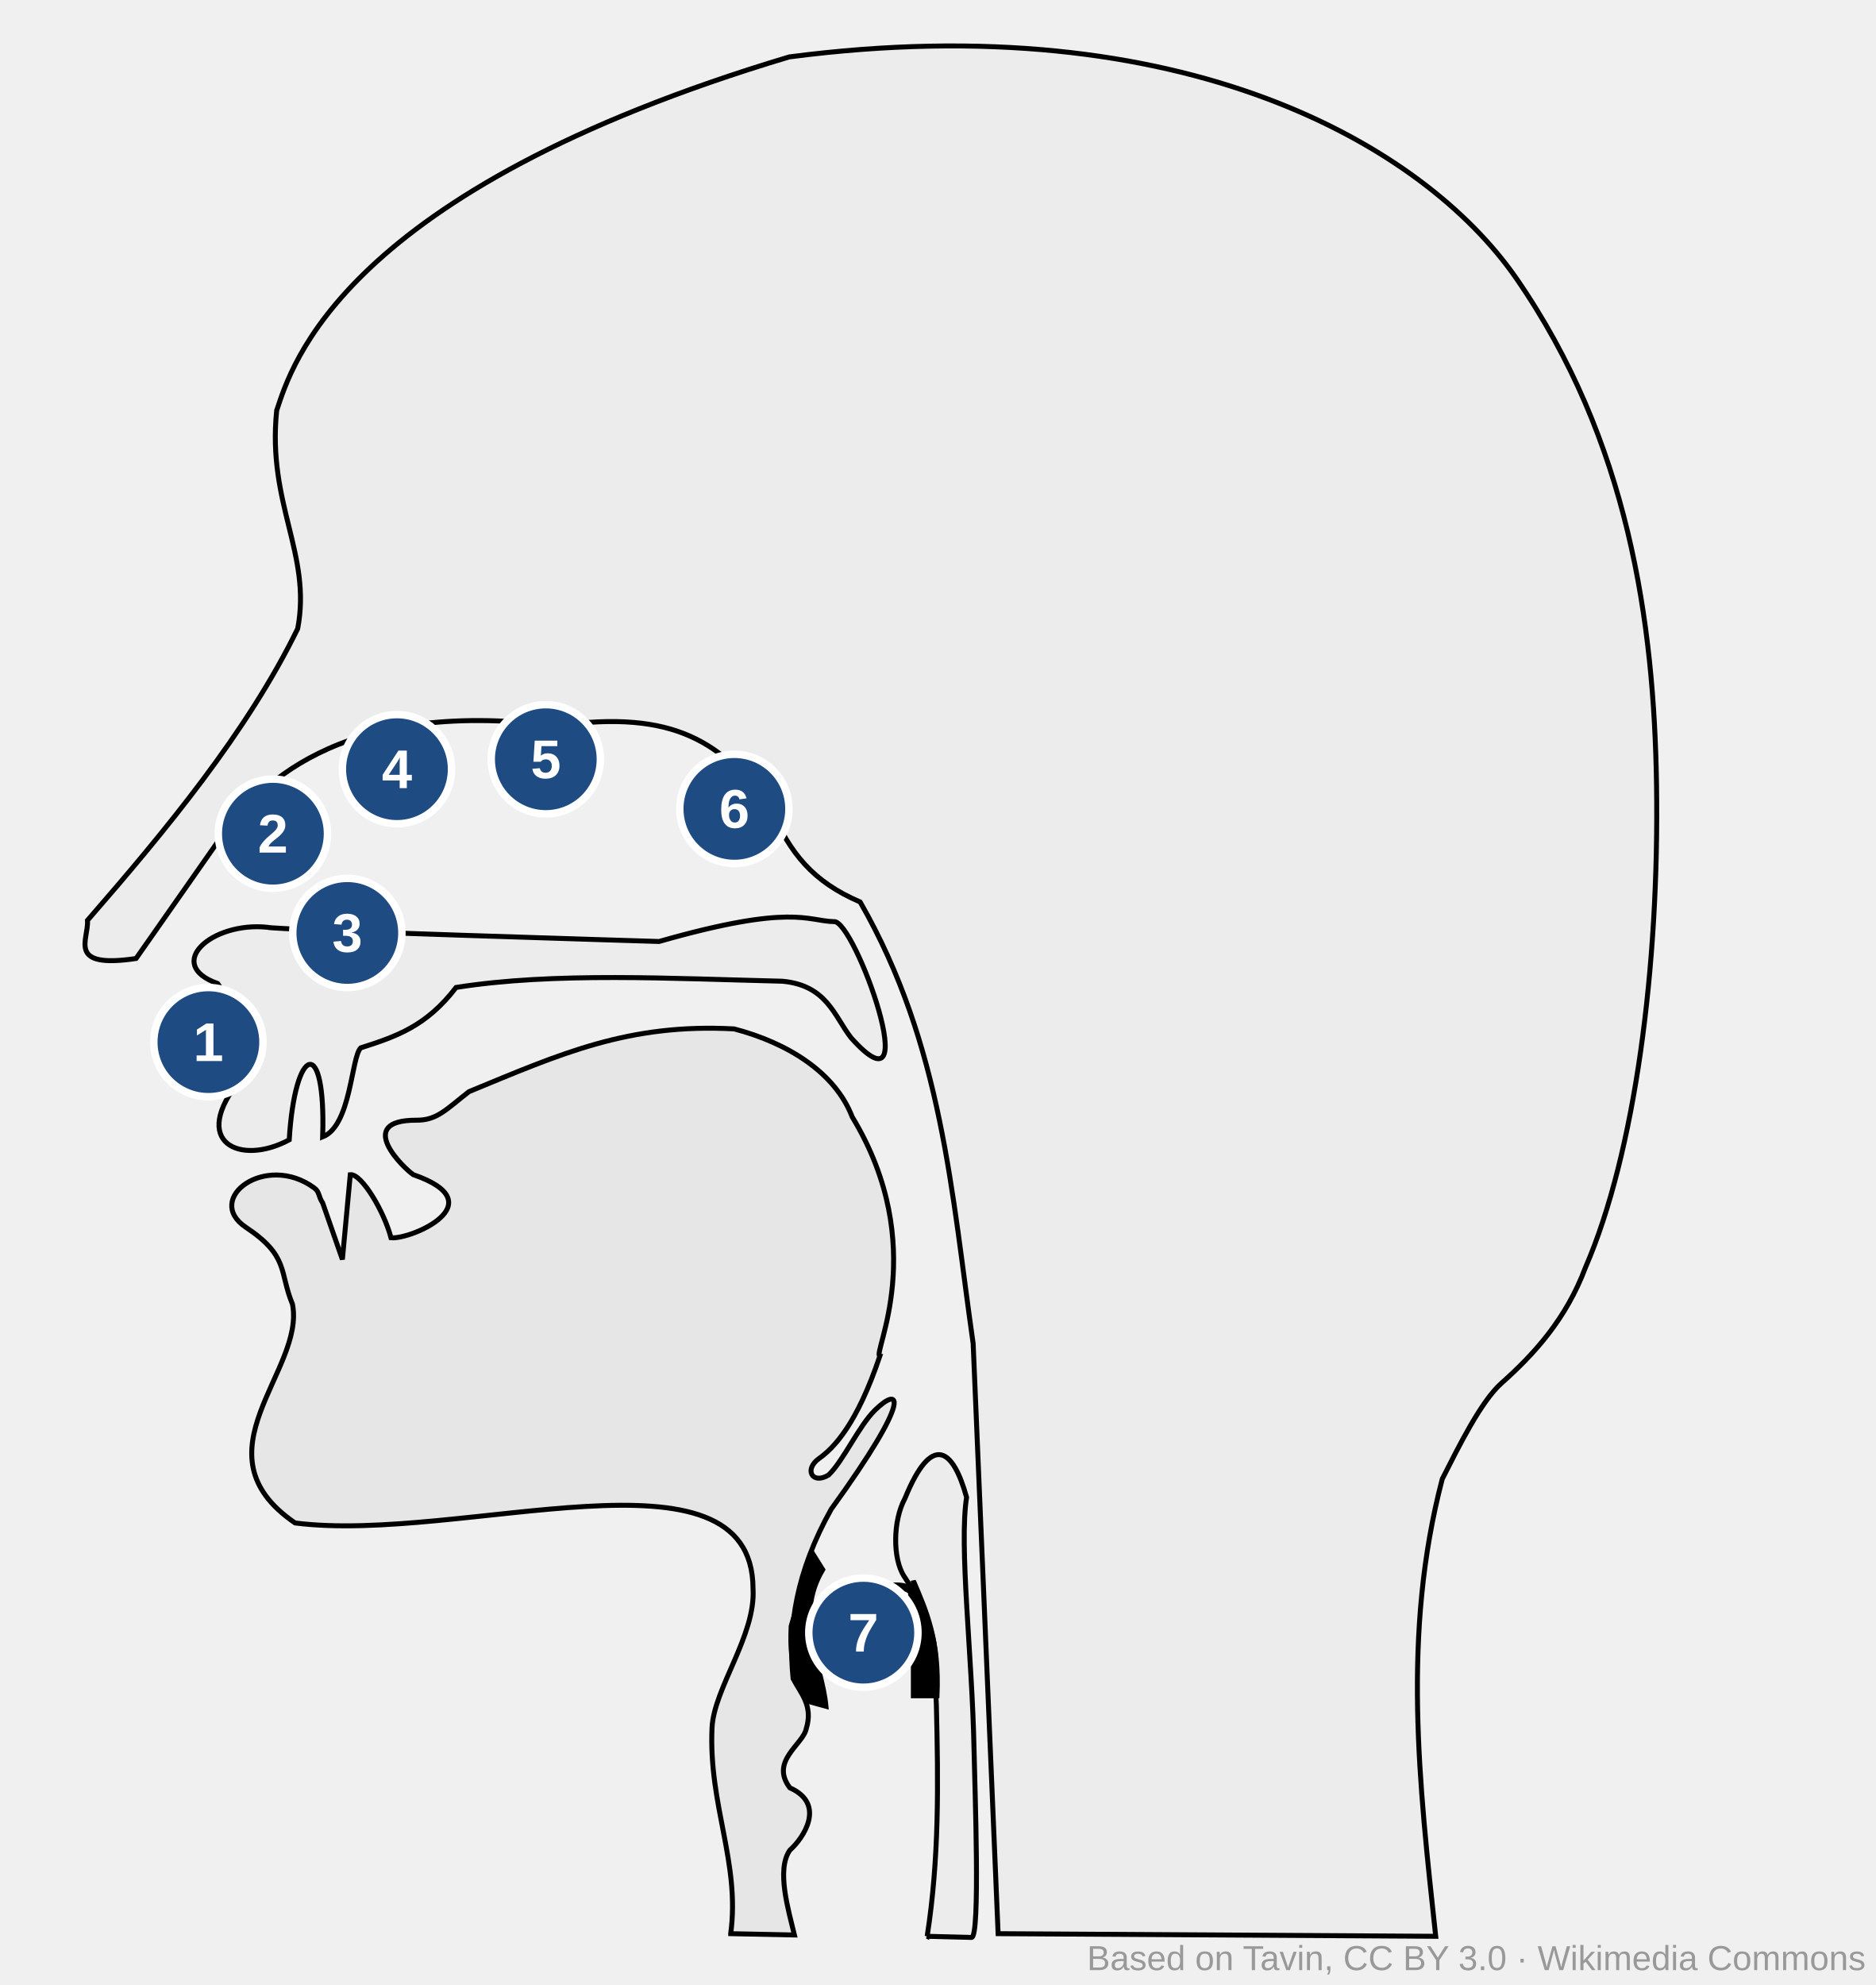
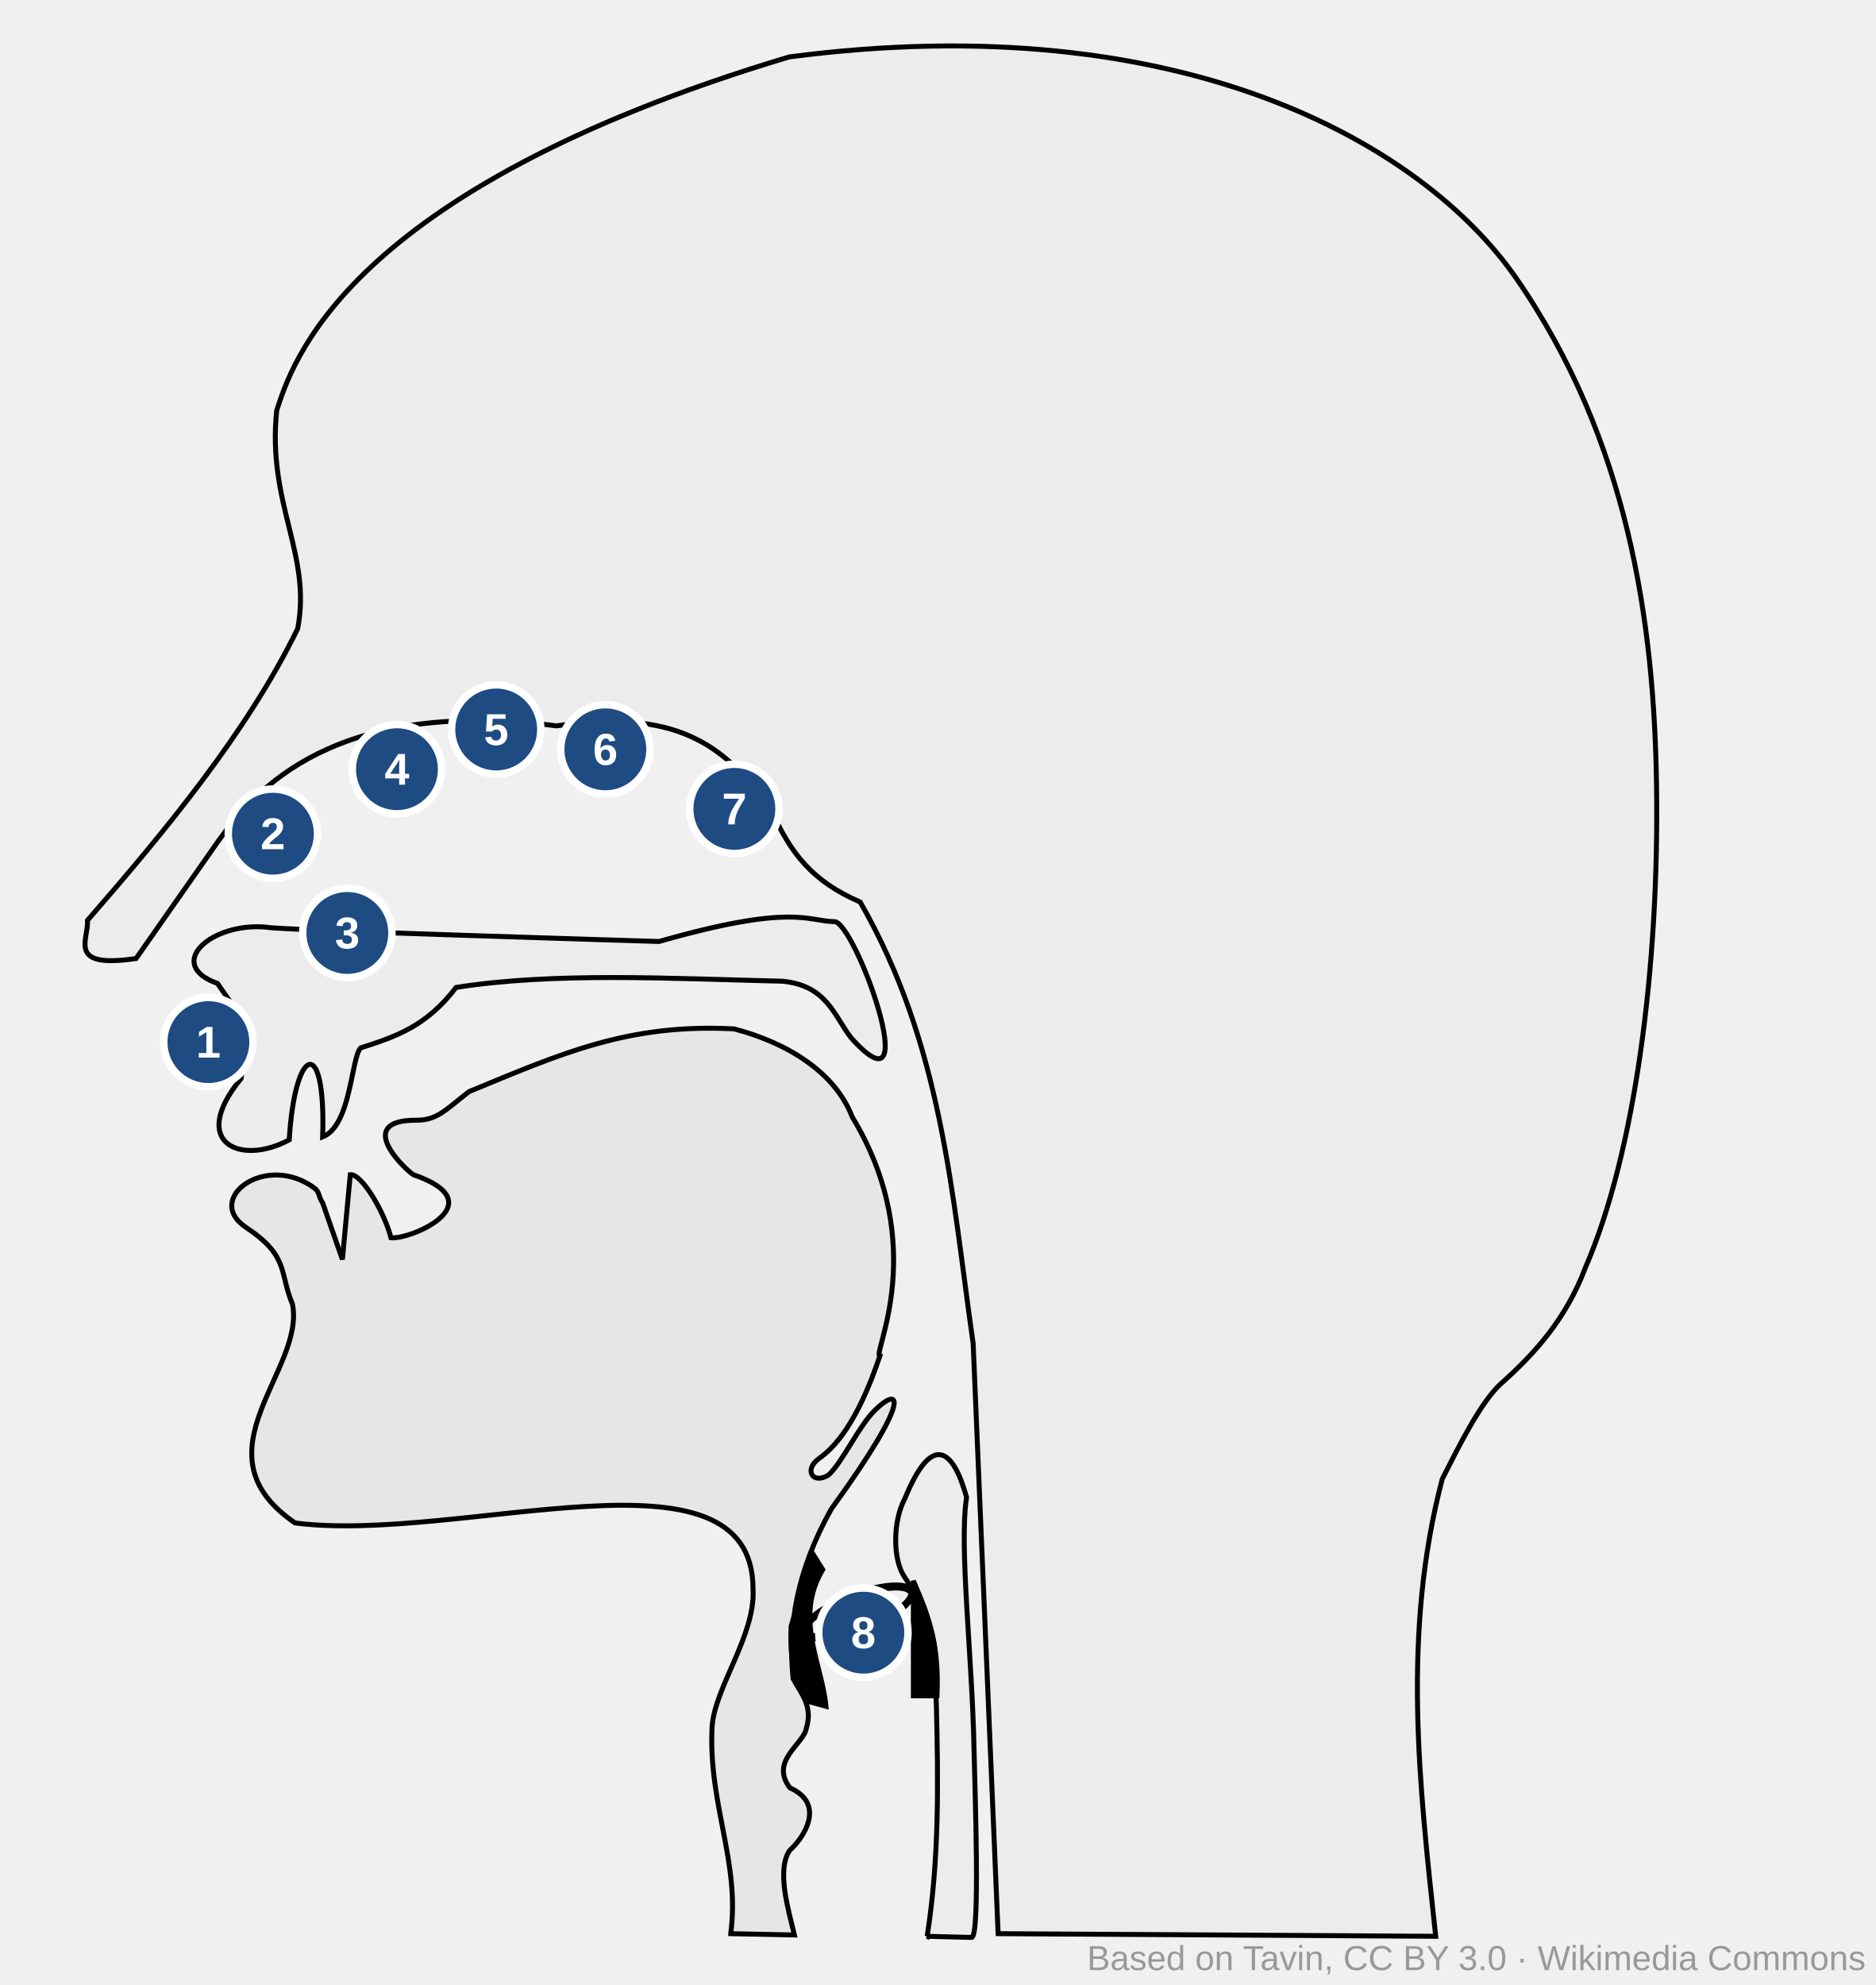
<svg xmlns="http://www.w3.org/2000/svg" id="svg2" version="1.1" width="378" height="400" viewBox="0 0 378 400">
  <defs id="defs6">
    <style>
      .lbl-circle { fill:#1e4b82; stroke:#fff; stroke-width:1.5; }
-       .lbl-text   { fill:#fff; font-family:Arial,sans-serif; font-size:11px;
+       .lbl-text   { fill:#fff; font-family:Arial,sans-serif; font-size:9px;
                    font-weight:bold; text-anchor:middle; dominant-baseline:central; }
      .attrib     { fill:#999; font-family:Arial,sans-serif; font-size:7px;
                    text-anchor:end; }
    </style>
  </defs>
  <g id="g2990">
    <path id="path3015" d="m 147.262,389.656 12.844,0.265 c -1.193,-4.989 -3.681,-13.139 -0.927,-17.082 2.621,-2.302 7.465,-9.257 1e-5,-12.58 -4.075,-5.401 2.691,-8.708 3.31,-11.918 1.426,-4.637 -1.093,-7.083 -2.648,-10.064 -1.074,-10.44 0.651,-21.61 7.68,-34.164 16.693,-23.05 13.796,-24.854 8.803,-19.935 -3.289,3.24 -6.363,10.221 -9.332,13.049 -3.316,2.025 -5.008,-1.142 -1.905,-3.34 2.977,-2.109 7.626,-6.897 12.234,-20.628 -1.626,-0.289 10.284,-22.035 -5.576,-48.199 -3.466,-8.996 -13.03,-14.905 -23.791,-17.725 -21.36,-1.146 -34.961,5.032 -53.437,12.644 -4.627,3.6 -6.414,5.77 -10.567,5.754 -12.741,-0.049 -2.452,9.805 -0.646,10.979 16.576,5.72 -0.443,13.104 -4.502,12.712 -1.428,-5.402 -5.948,-12.95 -8.21,-12.712 l -1.589,17.082 -3.973,-11.388 c -0.916,-1.36 -0.577,-2.199 -1.696,-3.022 -9.804,-7.212 -22.326,2.213 -13.797,7.921 8.772,5.816 6.706,9.038 9.402,15.493 2.679,13.382 -20.124,29.977 0.53,44.095 33.385,4.275 92.2,-17.574 92.295,13.242 0.563,9.433 -7.91,20.079 -8.268,28.072 -0.7,15.634 5.701,27.109 3.766,41.447 z" style="fill:#e6e6e6;stroke:#000000;stroke-width:1px;stroke-linecap:butt;stroke-linejoin:miter;stroke-opacity:1" />
    <path id="path2989" d="m 201.156,389.656 88.19,0.53 c -3.297,-30.563 -6.876,-60.968 1.324,-92.162 3.336,-6.569 7.791,-15.613 11.919,-19.288 6.661,-5.929 13.047,-12.95 16.948,-23.35 9.951,-22.972 14.871,-60.491 14.312,-97.258 C 333.353,125.566 328.268,88.803 305.501,55.965 286.869,29.199 238.471,1.071 159.047,11.473 68.666,38.55 58.723,73.868 55.762,82.713 c -1.948,18.852 7.092,28.901 4.237,43.962 -10.19,20.859 -26.637,40.708 -42.373,58.793 0.314,3.825 -4.353,9.785 9.799,7.68 l 16.685,-23.835 c 7.321,-10.169 23.367,-28.763 68.062,-23.041 23.795,-3.403 33.544,3.362 43.168,16.685 3.912,9.024 8.467,14.705 18.009,18.803 16.59,28.877 18.438,58.745 22.776,88.984 z" style="fill:#ececec;stroke:#000000;stroke-width:1px;stroke-linecap:butt;stroke-linejoin:miter;stroke-opacity:1" />
    <path id="path2991" d="m 168.048,185.72 c -5.394,-0.132 -8.418,-3.659 -35.219,4 0,0 -77.918,-2.338 -78.977,-2.868 -11.216,-1.15 -20.871,7.49 -9.992,11.337 2.763,4.283 6.362,7.088 4.741,19.128 -10.663,12.978 -0.162,17.685 9.686,12.373 1.149,-19.054 7.417,-21.268 6.739,-0.594 5.754,-2.237 5.727,-16.027 7.677,-17.939 7.204,-2.309 13.217,-4.35 19.215,-12.173 19.736,-3.135 43.692,-1.776 65.754,-1.258 9.052,0.829 10.496,7.155 13.887,11.445 15.398,17.143 0.593,-24.084 -3.511,-23.451 z" style="fill:#ececec;stroke:#000000;stroke-width:1px;stroke-linecap:butt;stroke-linejoin:miter;stroke-opacity:1" />
    <path id="path3017" d="m 186.855,390.186 8.951,0.227 c 1.779,0.045 0.648,-30.15 0.49,-38.142 -0.371,-18.74 -3.034,-40.668 -1.495,-50.539 -2.684,-9.724 -6.951,-13.21 -12.447,0.265 -2.389,4.4 -2.486,12.098 -0.132,15.666 8.4,12.732 5.982,17.881 6.488,25.913 0.384,15.867 0.581,30.96 -1.854,46.611 z" style="fill:#ececec;stroke:#000000;stroke-width:1px;stroke-linecap:butt;stroke-linejoin:miter;stroke-opacity:1" />
    <path transform="matrix(0.4876283,-0.1779116,0.1457737,0.5951332,466.1326,-20.33025)" d="m -689.098,367.425 c 0,3.118 -9.841,5.645 -21.981,5.645 -12.14,0 -21.981,-2.527 -21.981,-5.645 0,-3.118 9.841,-5.645 21.981,-5.645 12.14,0 21.981,2.527 21.981,5.645 z" id="path3019" style="fill:none;stroke:#000000;stroke-width:2.6;stroke-linecap:butt;stroke-linejoin:miter;stroke-miterlimit:4;stroke-opacity:1;stroke-dasharray:none" />
    <path id="path3021" d="m 184.074,341.721 4.767,0 c 0.509,-11.22 -2.185,-17.104 -4.767,-23.173 z" style="fill:#000000;stroke:#000000;stroke-width:1px;stroke-linecap:butt;stroke-linejoin:miter;stroke-opacity:1" />
    <path id="path3023" d="m 162.623,342.78 3.84,1.059 c -0.793,-8.525 -6.48,-17.758 -0.662,-27.543 l -1.986,-3.178 -4.37,14.566 c -0.463,9.599 1.815,10.974 3.178,15.096 z" style="fill:#000000;stroke:#000000;stroke-width:1px;stroke-linecap:butt;stroke-linejoin:miter;stroke-opacity:1" />
  </g>
-   <circle class="lbl-circle" cx="42" cy="210" r="11" />
+   <circle class="lbl-circle" cx="42" cy="210" r="9" />
  <text class="lbl-text" x="42" y="210">1</text>
-   <circle class="lbl-circle" cx="55" cy="168" r="11" />
+   <circle class="lbl-circle" cx="55" cy="168" r="9" />
  <text class="lbl-text" x="55" y="168">2</text>
-   <circle class="lbl-circle" cx="70" cy="188" r="11" />
+   <circle class="lbl-circle" cx="70" cy="188" r="9" />
  <text class="lbl-text" x="70" y="188">3</text>
-   <circle class="lbl-circle" cx="80" cy="155" r="11" />
+   <circle class="lbl-circle" cx="80" cy="155" r="9" />
  <text class="lbl-text" x="80" y="155">4</text>
-   <circle class="lbl-circle" cx="110" cy="153" r="11" />
-   <text class="lbl-text" x="110" y="153">5</text>
-   <circle class="lbl-circle" cx="148" cy="163" r="11" />
-   <text class="lbl-text" x="148" y="163">6</text>
-   <circle class="lbl-circle" cx="174" cy="329" r="11" />
-   <text class="lbl-text" x="174" y="329">7</text>
+   <circle class="lbl-circle" cx="100" cy="147" r="9" />
+   <text class="lbl-text" x="100" y="147">5</text>
+   <circle class="lbl-circle" cx="122" cy="151" r="9" />
+   <text class="lbl-text" x="122" y="151">6</text>
+   <circle class="lbl-circle" cx="148" cy="163" r="9" />
+   <text class="lbl-text" x="148" y="163">7</text>
+   <circle class="lbl-circle" cx="174" cy="329" r="9" />
+   <text class="lbl-text" x="174" y="329">8</text>
  <text class="attrib" x="376" y="397">Based on Tavin, CC BY 3.0 · Wikimedia Commons</text>
</svg>
